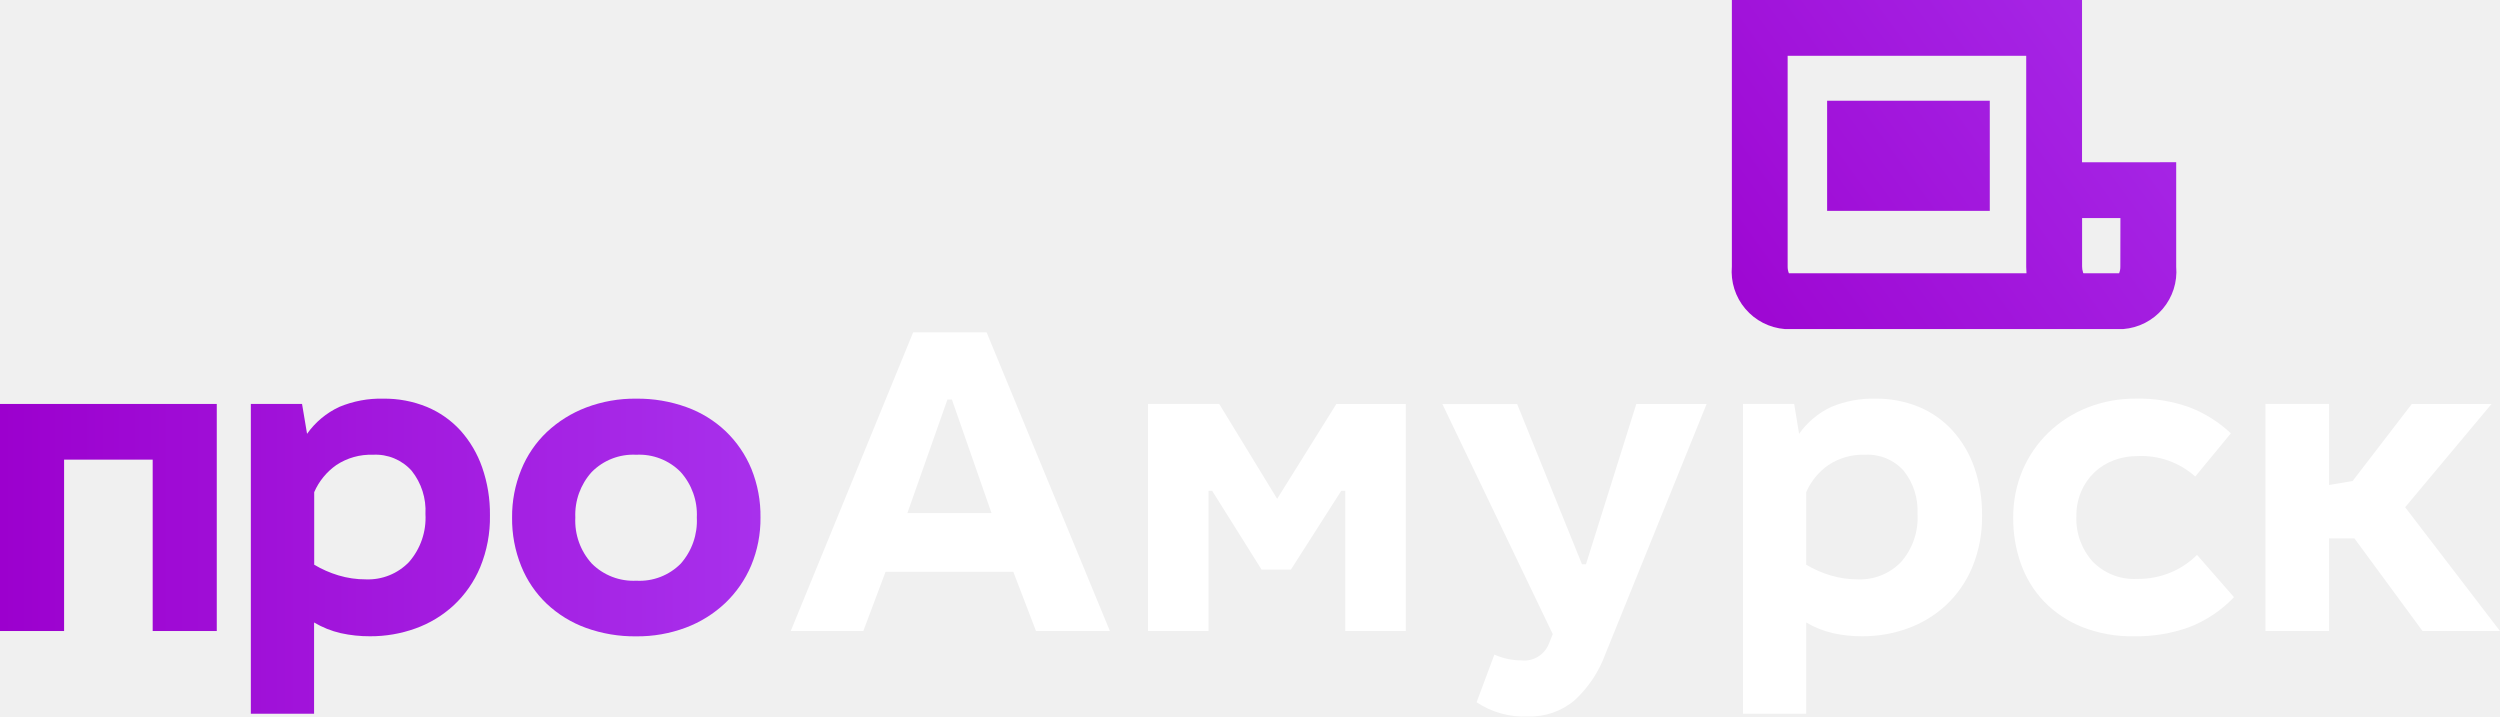
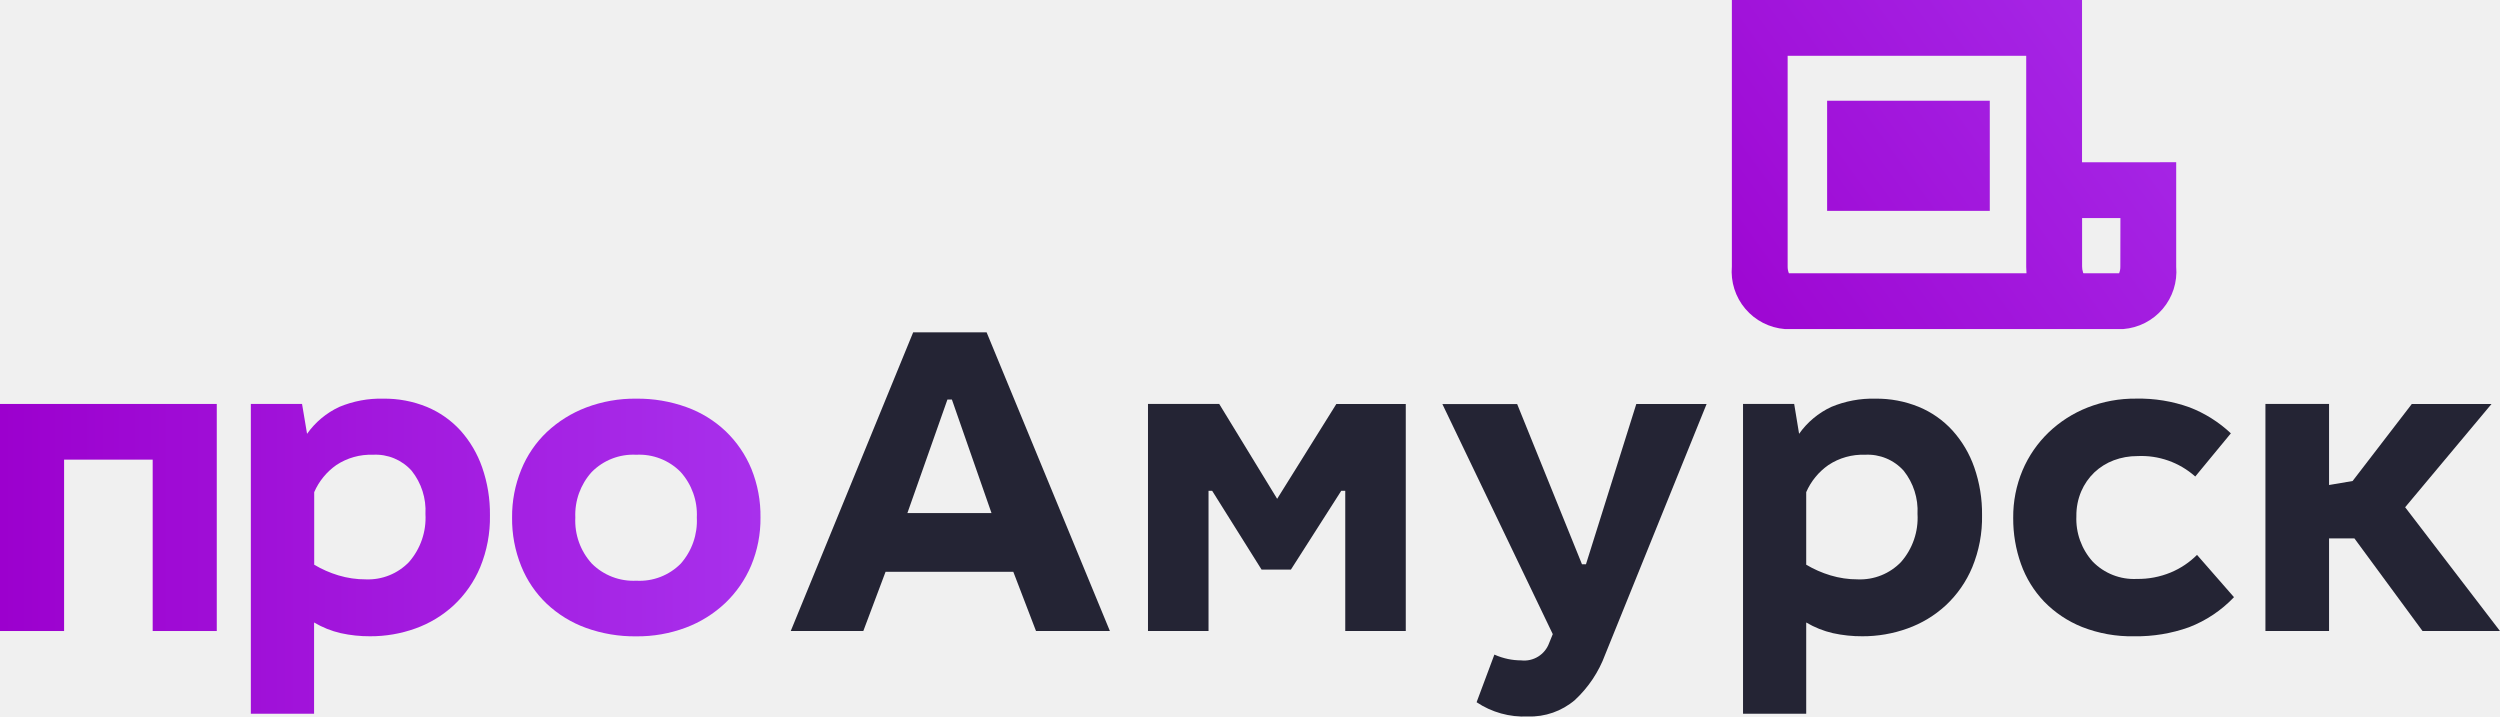
<svg xmlns="http://www.w3.org/2000/svg" xmlns:xlink="http://www.w3.org/1999/xlink" width="138" height="39.549" viewBox="0 0 138 39.549">
  <defs>
-     <style>.a{fill:url(#a);}.b{fill:#fff;}.c{fill:url(#b);}.d{fill:url(#c);}.e{fill:url(#d);}</style>
+     <style>.a{fill:url(#a);}.b{fill:#242434;}.c{fill:url(#b);}.d{fill:url(#c);}.e{fill:url(#d);}</style>
    <linearGradient id="a" x1="-0.287" y1="0.896" x2="1.244" y2="0.074" gradientUnits="objectBoundingBox">
      <stop offset="0" stop-color="#9c00ce" />
      <stop offset="1" stop-color="#a830ec" />
    </linearGradient>
    <linearGradient id="b" x1="0" y1="0.671" x2="3.509" y2="0.671" xlink:href="#a" />
    <linearGradient id="c" x1="-1.05" y1="0.5" x2="2.132" y2="0.5" xlink:href="#a" />
    <linearGradient id="d" x1="-2.062" y1="0.663" x2="1" y2="0.663" xlink:href="#a" />
  </defs>
  <g transform="translate(-327 -5)">
    <path class="a" d="M-2542.971,1148.659V1139.7H-2562.3v14.711a3.188,3.188,0,0,0,2.924,3.455h18.68a3.181,3.181,0,0,0,2.923-3.442v-5.767Zm-16.18,6.128a.943.943,0,0,1-.07-.374v-11.63h13.169v11.657c0,.117.005.233.015.347Zm18.295-.361a.908.908,0,0,1-.068.361h-1.97a.269.269,0,0,1-.022-.042l0-.014a.949.949,0,0,1-.051-.318v-2.673h2.115Zm-16.186-9.164h8.979v6.081h-8.979Z" transform="translate(2984.899 -1134.702)" />
    <g transform="translate(2984.899 -1134.702)">
      <path class="b" d="M-2596.633,1174.534h-4.078l-1.253-3.268h-7.052l-1.228,3.268h-4.006l6.758-16.487h4.054Zm-6.535-6.511-2.186-6.266h-.247l-2.21,6.266Z" />
      <path class="b" d="M-2587.4,1167.237l3.267-5.235h3.833v12.532h-3.341v-7.74h-.221l-2.778,4.349h-1.621l-2.727-4.349h-.2v7.74h-3.342V1162h3.932Z" />
      <path class="b" d="M-2570.574,1170.848h.221l2.778-8.846h3.881l-5.6,13.834a6.475,6.475,0,0,1-1.671,2.507,3.8,3.8,0,0,1-2.6.908,4.691,4.691,0,0,1-2.826-.786l.982-2.629a3.715,3.715,0,0,0,.763.246,3.626,3.626,0,0,0,.712.073,1.464,1.464,0,0,0,1.548-.957l.2-.492-6.094-12.7h4.128Z" />
      <path class="b" d="M-2558.589,1163.649a4.5,4.5,0,0,1,1.781-1.487,5.911,5.911,0,0,1,2.421-.454,6.147,6.147,0,0,1,2.407.454,5.2,5.2,0,0,1,1.855,1.3,5.969,5.969,0,0,1,1.206,2.039,7.732,7.732,0,0,1,.429,2.641,7.187,7.187,0,0,1-.541,2.875,6.075,6.075,0,0,1-1.461,2.1,6.187,6.187,0,0,1-2.114,1.277,7.27,7.27,0,0,1-2.493.43,7.4,7.4,0,0,1-1.623-.171,5.179,5.179,0,0,1-1.474-.59v5.037h-3.488V1162h2.824Zm1.733,7.814a5.161,5.161,0,0,0,1.51.22,3.136,3.136,0,0,0,2.383-.957,3.694,3.694,0,0,0,.911-2.654,3.533,3.533,0,0,0-.762-2.384,2.669,2.669,0,0,0-2.139-.884,3.429,3.429,0,0,0-2.013.565,3.555,3.555,0,0,0-1.23,1.5v4.005A6,6,0,0,0-2556.856,1171.463Z" />
      <path class="b" d="M-2539.919,1164.878a3.656,3.656,0,0,0-1.3.232,3.209,3.209,0,0,0-1.067.664,3.193,3.193,0,0,0-.726,1.044,3.378,3.378,0,0,0-.271,1.376,3.522,3.522,0,0,0,.9,2.507,3.185,3.185,0,0,0,2.443.958,4.7,4.7,0,0,0,1.867-.357,4.506,4.506,0,0,0,1.45-.97l2.04,2.334a6.787,6.787,0,0,1-2.481,1.659,8.6,8.6,0,0,1-3.023.5,7.469,7.469,0,0,1-2.886-.515,6.091,6.091,0,0,1-2.09-1.4,5.84,5.84,0,0,1-1.278-2.076,7.423,7.423,0,0,1-.429-2.543,6.619,6.619,0,0,1,.516-2.629,6.327,6.327,0,0,1,1.438-2.089,6.6,6.6,0,0,1,2.15-1.376,7.15,7.15,0,0,1,2.678-.491,8.233,8.233,0,0,1,2.948.479,7.019,7.019,0,0,1,2.285,1.437l-1.966,2.384A4.472,4.472,0,0,0-2539.919,1164.878Z" />
      <path class="b" d="M-2529.335,1166.474l1.3-.22,3.268-4.252h4.4l-4.768,5.7,5.234,6.831h-4.275l-3.759-5.111h-1.4v5.111h-3.512V1162h3.512Z" />
    </g>
    <g transform="translate(2984.899 -1134.702)">
      <path class="c" d="M-2645.933,1174.534h-3.538v-9.46h-4.89v9.46h-3.538V1162h11.966Z" />
      <path class="d" d="M-2640.949,1163.649a4.5,4.5,0,0,1,1.782-1.487,5.907,5.907,0,0,1,2.419-.454,6.155,6.155,0,0,1,2.408.454,5.222,5.222,0,0,1,1.856,1.3,6.013,6.013,0,0,1,1.2,2.039,7.726,7.726,0,0,1,.43,2.641,7.187,7.187,0,0,1-.54,2.875,6.087,6.087,0,0,1-1.462,2.1,6.176,6.176,0,0,1-2.112,1.277,7.29,7.29,0,0,1-2.5.43,7.372,7.372,0,0,1-1.62-.171,5.164,5.164,0,0,1-1.474-.59v5.037h-3.491V1162h2.827Zm1.731,7.814a5.172,5.172,0,0,0,1.513.22,3.135,3.135,0,0,0,2.383-.957,3.706,3.706,0,0,0,.908-2.654,3.518,3.518,0,0,0-.762-2.384,2.664,2.664,0,0,0-2.136-.884,3.444,3.444,0,0,0-2.016.565,3.561,3.561,0,0,0-1.227,1.5v4.005A5.981,5.981,0,0,0-2639.218,1171.463Z" />
      <path class="e" d="M-2620.008,1162.175a6.175,6.175,0,0,1,2.174,1.339,6.114,6.114,0,0,1,1.414,2.076,6.9,6.9,0,0,1,.5,2.679,6.692,6.692,0,0,1-.516,2.653,6.186,6.186,0,0,1-1.438,2.076,6.493,6.493,0,0,1-2.174,1.351,7.573,7.573,0,0,1-2.728.479,7.9,7.9,0,0,1-2.776-.466,6.3,6.3,0,0,1-2.162-1.327,5.932,5.932,0,0,1-1.412-2.077,6.939,6.939,0,0,1-.506-2.689,6.813,6.813,0,0,1,.506-2.642,5.937,5.937,0,0,1,1.412-2.076,6.6,6.6,0,0,1,2.162-1.352,7.551,7.551,0,0,1,2.776-.491A7.907,7.907,0,0,1-2620.008,1162.175Zm-5.233,3.587a3.521,3.521,0,0,0-.9,2.507,3.514,3.514,0,0,0,.909,2.542,3.249,3.249,0,0,0,2.457.947,3.2,3.2,0,0,0,2.457-.947,3.57,3.57,0,0,0,.884-2.542,3.512,3.512,0,0,0-.9-2.52,3.209,3.209,0,0,0-2.445-.945A3.216,3.216,0,0,0-2625.241,1165.762Z" />
    </g>
  </g>
</svg>
